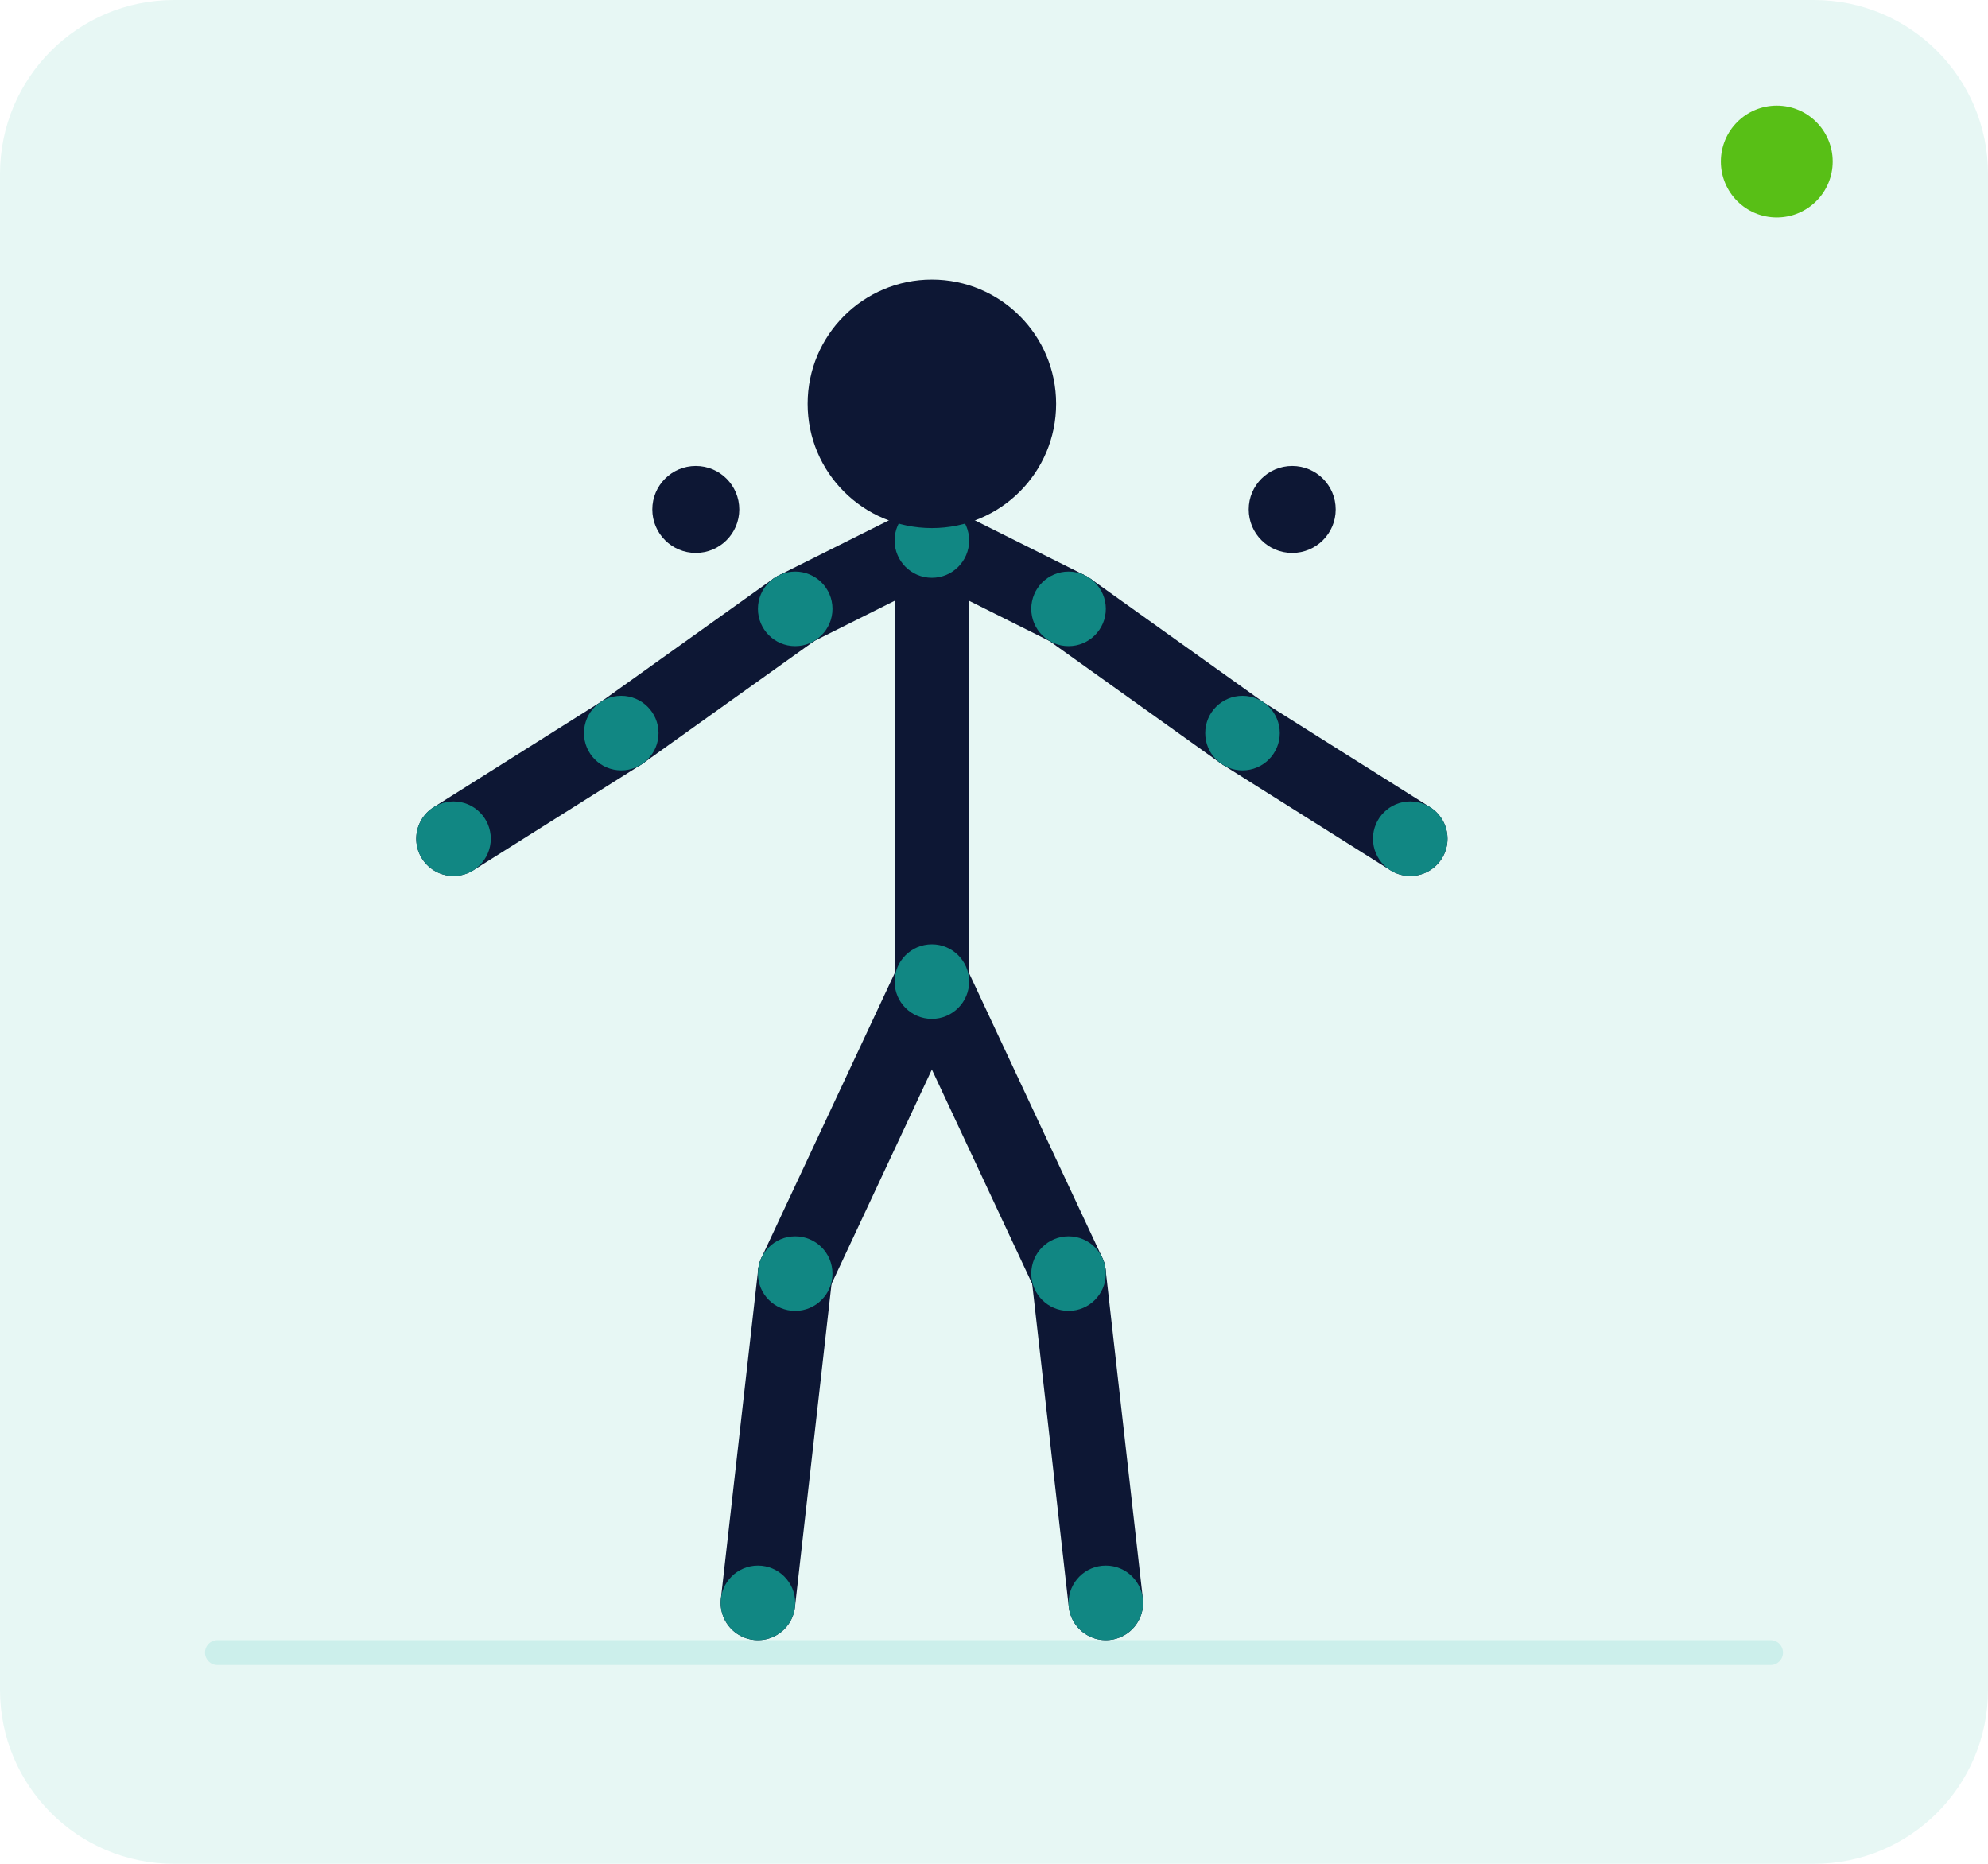
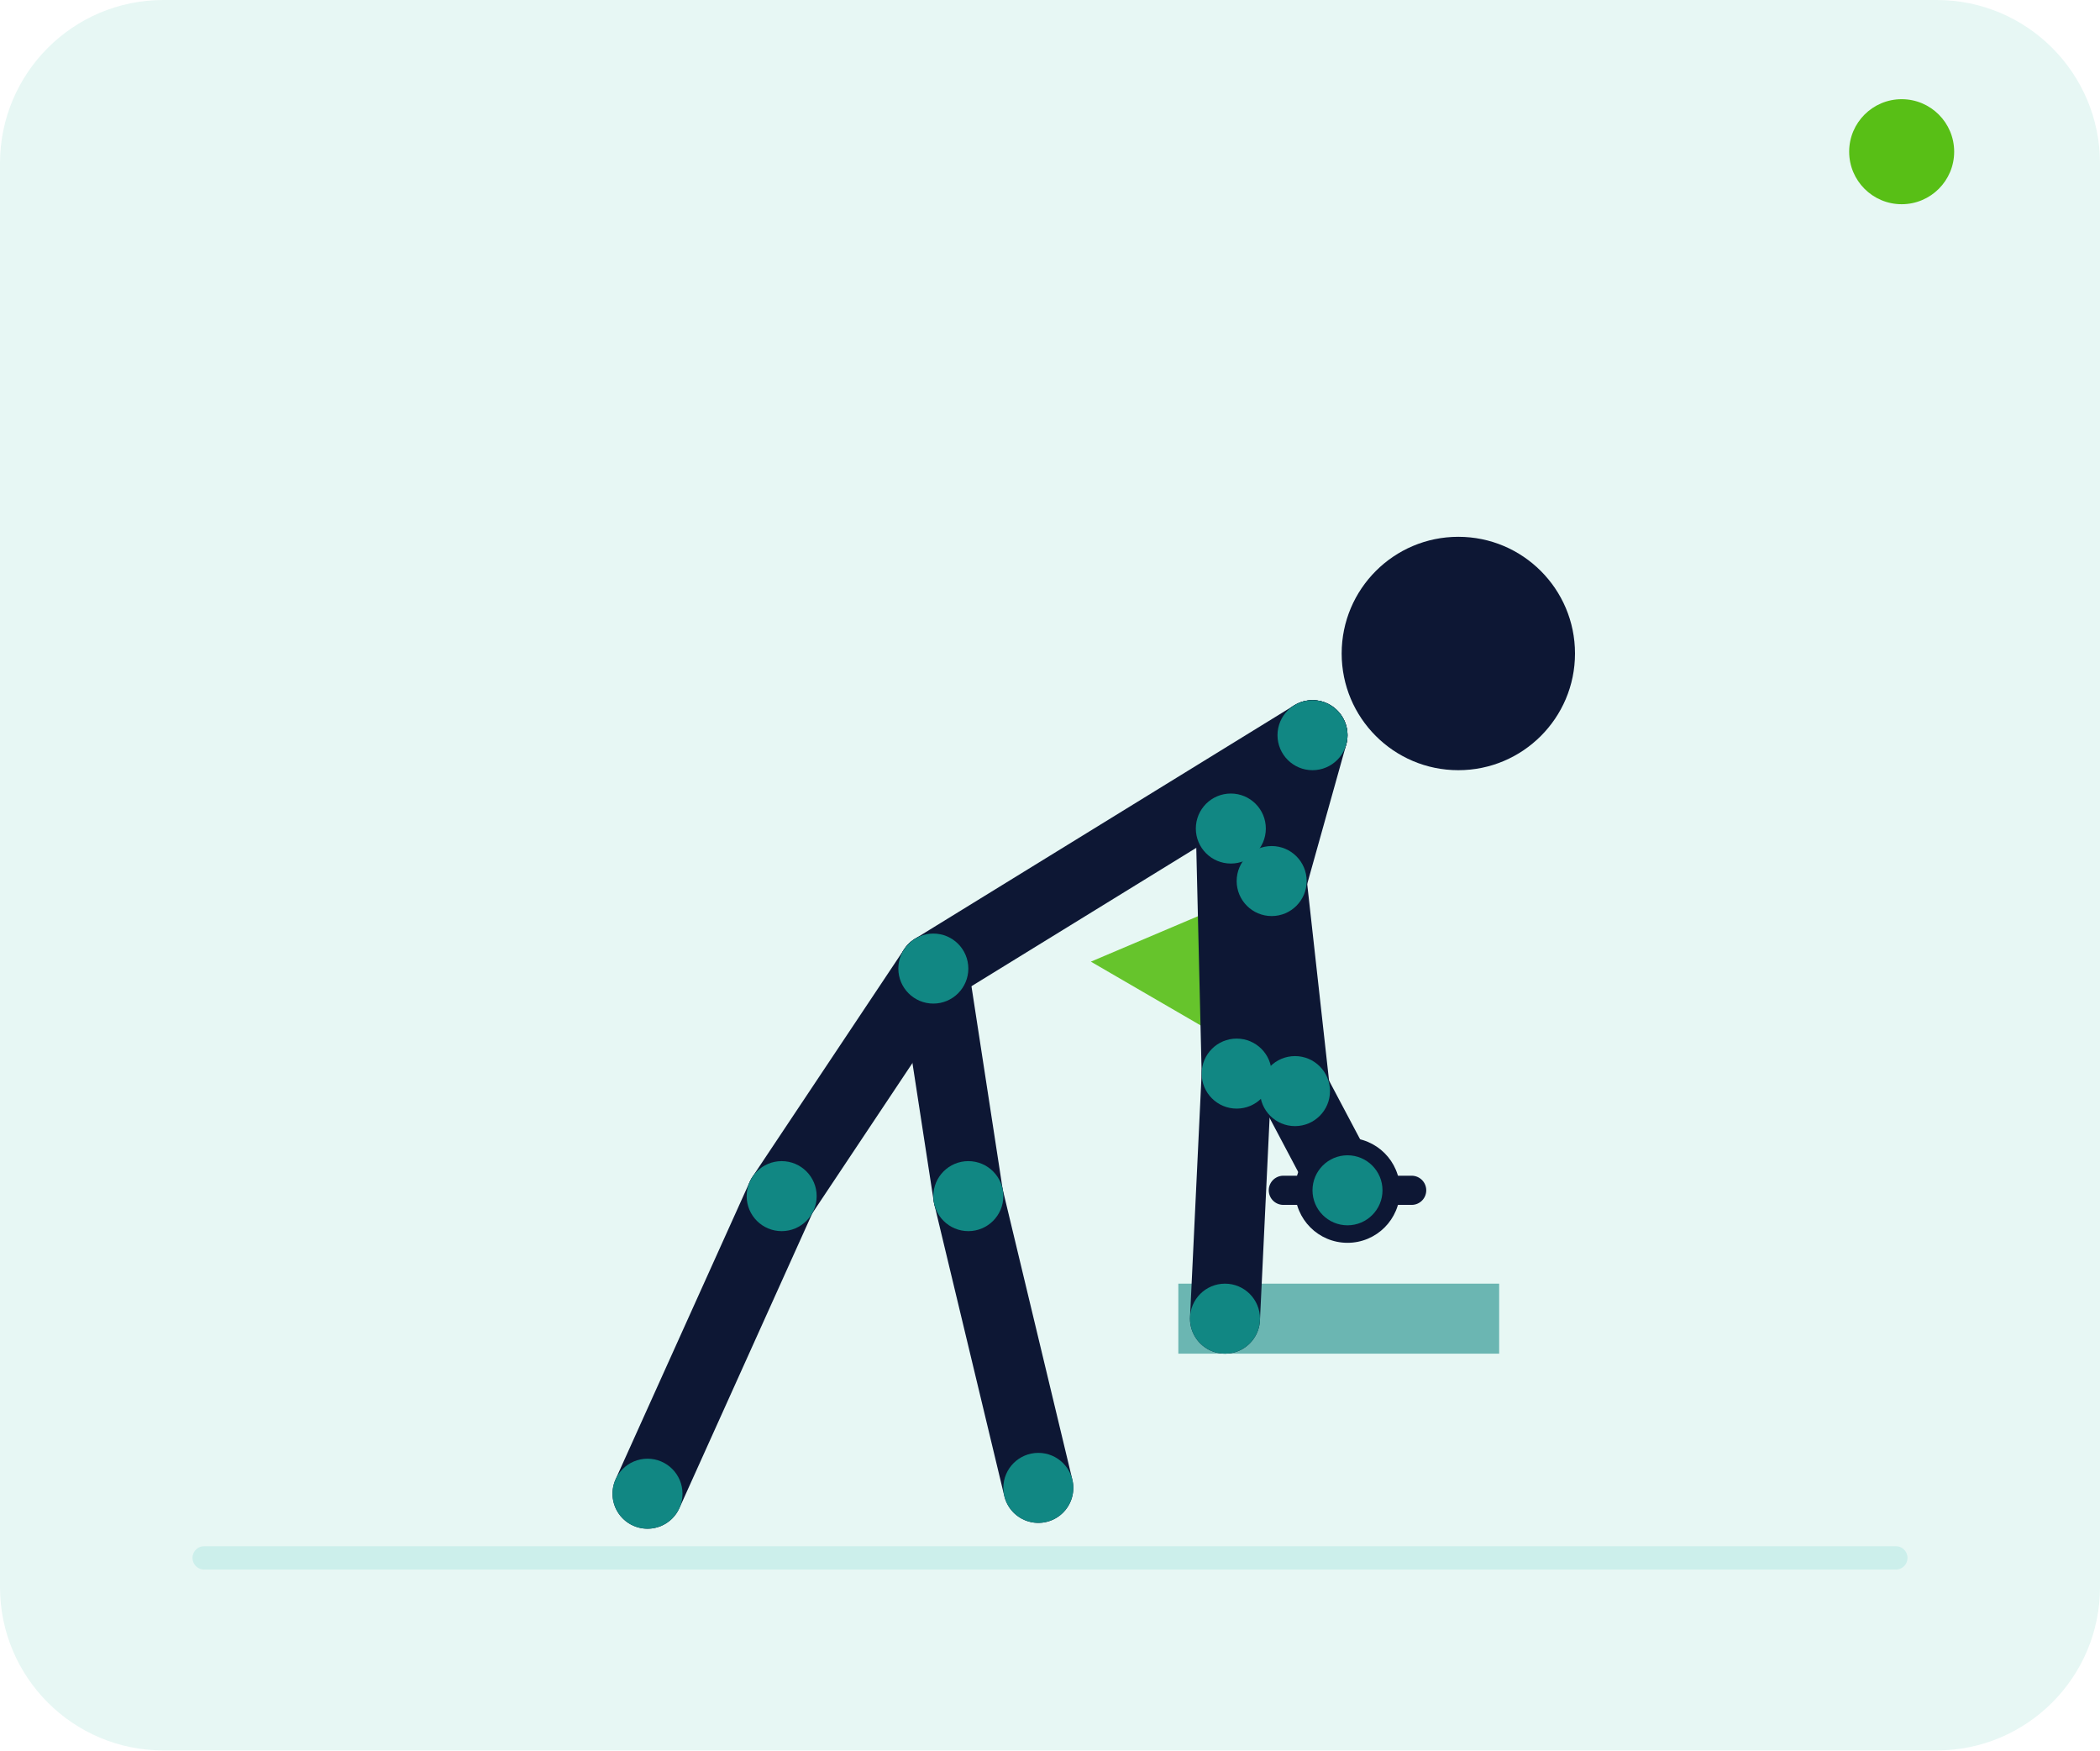
- <svg xmlns="http://www.w3.org/2000/svg" viewBox="0 0 320 300" role="img" aria-labelledby="title desc">
-   <rect width="320" height="300" rx="28" fill="#e7f7f4" />
-   <path d="M35 266h250" stroke="#ccefeb" stroke-width="4" stroke-linecap="round" />
-   <g fill="#0d1734">
-     <circle cx="112" cy="82" r="7" />
-     <circle cx="208" cy="82" r="7" />
-   </g>
+ <svg xmlns="http://www.w3.org/2000/svg" viewBox="0 0 360 300" role="img" aria-labelledby="title desc">
+   <defs>
+     <marker id="arrow" markerWidth="7" markerHeight="7" refX="6" refY="3.5" orient="auto">
+       <path d="M0 0L7 3.5L0 7z" fill="#58bf16" />
+     </marker>
+   </defs>
+   <rect width="360" height="300" rx="28" fill="#e7f7f4" />
+   <path d="M35 267h290" stroke="#ccefeb" stroke-width="4" stroke-linecap="round" />
+   <path d="M222 187 Q206 166 190 165" fill="none" stroke="#58bf16" stroke-width="3" stroke-dasharray="5 5" marker-end="url(#arrow)" opacity=".9" />
+   <path d="M202 220h55v12h-55zM246 232v33" fill="#118783" opacity=".58" />
+   <circle cx="231" cy="204" r="9" fill="#0d1734">
+     <animate attributeName="cx" values="231;207;231" dur="2.8s" repeatCount="indefinite" keyTimes="0;.5;1" calcMode="spline" keySplines=".4 0 .2 1;.4 0 .2 1" />
+     <animate attributeName="cy" values="204;164;204" dur="2.8s" repeatCount="indefinite" keyTimes="0;.5;1" calcMode="spline" keySplines=".4 0 .2 1;.4 0 .2 1" />
+   </circle>
+   <line x1="220" y1="204" x2="242" y2="204" stroke="#0d1734" stroke-width="5" stroke-linecap="round">
+     <animate attributeName="x1" values="220;196;220" dur="2.8s" repeatCount="indefinite" keyTimes="0;.5;1" calcMode="spline" keySplines=".4 0 .2 1;.4 0 .2 1" />
+     <animate attributeName="y1" values="204;164;204" dur="2.8s" repeatCount="indefinite" keyTimes="0;.5;1" calcMode="spline" keySplines=".4 0 .2 1;.4 0 .2 1" />
+     <animate attributeName="x2" values="242;218;242" dur="2.8s" repeatCount="indefinite" keyTimes="0;.5;1" calcMode="spline" keySplines=".4 0 .2 1;.4 0 .2 1" />
+     <animate attributeName="y2" values="204;164;204" dur="2.8s" repeatCount="indefinite" keyTimes="0;.5;1" calcMode="spline" keySplines=".4 0 .2 1;.4 0 .2 1" />
+   </line>
  <g>
-     <line x1="150" y1="87" x2="128" y2="98" stroke="#0d1734" stroke-width="12" stroke-linecap="round">
-       <animate attributeName="x1" values="150;150;150" dur="2.4s" repeatCount="indefinite" keyTimes="0;.5;1" calcMode="spline" keySplines=".4 0 .2 1;.4 0 .2 1" />
-       <animate attributeName="y1" values="87;87;87" dur="2.4s" repeatCount="indefinite" keyTimes="0;.5;1" calcMode="spline" keySplines=".4 0 .2 1;.4 0 .2 1" />
-       <animate attributeName="x2" values="128;128;128" dur="2.4s" repeatCount="indefinite" keyTimes="0;.5;1" calcMode="spline" keySplines=".4 0 .2 1;.4 0 .2 1" />
-       <animate attributeName="y2" values="98;98;98" dur="2.4s" repeatCount="indefinite" keyTimes="0;.5;1" calcMode="spline" keySplines=".4 0 .2 1;.4 0 .2 1" />
+     <line x1="225" y1="126" x2="211" y2="142" stroke="#0d1734" stroke-width="12" stroke-linecap="round">
+       <animate attributeName="x1" values="225;225;225" dur="2.8s" repeatCount="indefinite" keyTimes="0;.5;1" calcMode="spline" keySplines=".4 0 .2 1;.4 0 .2 1" />
+       <animate attributeName="y1" values="126;126;126" dur="2.8s" repeatCount="indefinite" keyTimes="0;.5;1" calcMode="spline" keySplines=".4 0 .2 1;.4 0 .2 1" />
+       <animate attributeName="x2" values="211;211;211" dur="2.8s" repeatCount="indefinite" keyTimes="0;.5;1" calcMode="spline" keySplines=".4 0 .2 1;.4 0 .2 1" />
+       <animate attributeName="y2" values="142;142;142" dur="2.8s" repeatCount="indefinite" keyTimes="0;.5;1" calcMode="spline" keySplines=".4 0 .2 1;.4 0 .2 1" />
    </line>
-     <line x1="150" y1="87" x2="172" y2="98" stroke="#0d1734" stroke-width="12" stroke-linecap="round">
-       <animate attributeName="x1" values="150;150;150" dur="2.4s" repeatCount="indefinite" keyTimes="0;.5;1" calcMode="spline" keySplines=".4 0 .2 1;.4 0 .2 1" />
-       <animate attributeName="y1" values="87;87;87" dur="2.4s" repeatCount="indefinite" keyTimes="0;.5;1" calcMode="spline" keySplines=".4 0 .2 1;.4 0 .2 1" />
-       <animate attributeName="x2" values="172;172;172" dur="2.4s" repeatCount="indefinite" keyTimes="0;.5;1" calcMode="spline" keySplines=".4 0 .2 1;.4 0 .2 1" />
-       <animate attributeName="y2" values="98;98;98" dur="2.4s" repeatCount="indefinite" keyTimes="0;.5;1" calcMode="spline" keySplines=".4 0 .2 1;.4 0 .2 1" />
+     <line x1="225" y1="126" x2="218" y2="151" stroke="#0d1734" stroke-width="12" stroke-linecap="round">
+       <animate attributeName="x1" values="225;225;225" dur="2.8s" repeatCount="indefinite" keyTimes="0;.5;1" calcMode="spline" keySplines=".4 0 .2 1;.4 0 .2 1" />
+       <animate attributeName="y1" values="126;126;126" dur="2.8s" repeatCount="indefinite" keyTimes="0;.5;1" calcMode="spline" keySplines=".4 0 .2 1;.4 0 .2 1" />
+       <animate attributeName="x2" values="218;218;218" dur="2.8s" repeatCount="indefinite" keyTimes="0;.5;1" calcMode="spline" keySplines=".4 0 .2 1;.4 0 .2 1" />
+       <animate attributeName="y2" values="151;151;151" dur="2.8s" repeatCount="indefinite" keyTimes="0;.5;1" calcMode="spline" keySplines=".4 0 .2 1;.4 0 .2 1" />
    </line>
-     <line x1="150" y1="87" x2="150" y2="158" stroke="#0d1734" stroke-width="12" stroke-linecap="round">
-       <animate attributeName="x1" values="150;150;150" dur="2.4s" repeatCount="indefinite" keyTimes="0;.5;1" calcMode="spline" keySplines=".4 0 .2 1;.4 0 .2 1" />
-       <animate attributeName="y1" values="87;87;87" dur="2.4s" repeatCount="indefinite" keyTimes="0;.5;1" calcMode="spline" keySplines=".4 0 .2 1;.4 0 .2 1" />
-       <animate attributeName="x2" values="150;150;150" dur="2.4s" repeatCount="indefinite" keyTimes="0;.5;1" calcMode="spline" keySplines=".4 0 .2 1;.4 0 .2 1" />
-       <animate attributeName="y2" values="158;158;158" dur="2.4s" repeatCount="indefinite" keyTimes="0;.5;1" calcMode="spline" keySplines=".4 0 .2 1;.4 0 .2 1" />
+     <line x1="225" y1="126" x2="160" y2="166" stroke="#0d1734" stroke-width="12" stroke-linecap="round">
+       <animate attributeName="x1" values="225;225;225" dur="2.8s" repeatCount="indefinite" keyTimes="0;.5;1" calcMode="spline" keySplines=".4 0 .2 1;.4 0 .2 1" />
+       <animate attributeName="y1" values="126;126;126" dur="2.8s" repeatCount="indefinite" keyTimes="0;.5;1" calcMode="spline" keySplines=".4 0 .2 1;.4 0 .2 1" />
+       <animate attributeName="x2" values="160;160;160" dur="2.8s" repeatCount="indefinite" keyTimes="0;.5;1" calcMode="spline" keySplines=".4 0 .2 1;.4 0 .2 1" />
+       <animate attributeName="y2" values="166;166;166" dur="2.8s" repeatCount="indefinite" keyTimes="0;.5;1" calcMode="spline" keySplines=".4 0 .2 1;.4 0 .2 1" />
    </line>
-     <line x1="128" y1="98" x2="100" y2="118" stroke="#0d1734" stroke-width="12" stroke-linecap="round">
-       <animate attributeName="x1" values="128;128;128" dur="2.4s" repeatCount="indefinite" keyTimes="0;.5;1" calcMode="spline" keySplines=".4 0 .2 1;.4 0 .2 1" />
-       <animate attributeName="y1" values="98;98;98" dur="2.4s" repeatCount="indefinite" keyTimes="0;.5;1" calcMode="spline" keySplines=".4 0 .2 1;.4 0 .2 1" />
-       <animate attributeName="x2" values="100;105;100" dur="2.4s" repeatCount="indefinite" keyTimes="0;.5;1" calcMode="spline" keySplines=".4 0 .2 1;.4 0 .2 1" />
-       <animate attributeName="y2" values="118;105;118" dur="2.4s" repeatCount="indefinite" keyTimes="0;.5;1" calcMode="spline" keySplines=".4 0 .2 1;.4 0 .2 1" />
+     <line x1="211" y1="142" x2="212" y2="184" stroke="#0d1734" stroke-width="12" stroke-linecap="round">
+       <animate attributeName="x1" values="211;211;211" dur="2.8s" repeatCount="indefinite" keyTimes="0;.5;1" calcMode="spline" keySplines=".4 0 .2 1;.4 0 .2 1" />
+       <animate attributeName="y1" values="142;142;142" dur="2.8s" repeatCount="indefinite" keyTimes="0;.5;1" calcMode="spline" keySplines=".4 0 .2 1;.4 0 .2 1" />
+       <animate attributeName="x2" values="212;212;212" dur="2.8s" repeatCount="indefinite" keyTimes="0;.5;1" calcMode="spline" keySplines=".4 0 .2 1;.4 0 .2 1" />
+       <animate attributeName="y2" values="184;184;184" dur="2.8s" repeatCount="indefinite" keyTimes="0;.5;1" calcMode="spline" keySplines=".4 0 .2 1;.4 0 .2 1" />
    </line>
-     <line x1="100" y1="118" x2="73" y2="135" stroke="#0d1734" stroke-width="12" stroke-linecap="round">
-       <animate attributeName="x1" values="100;105;100" dur="2.4s" repeatCount="indefinite" keyTimes="0;.5;1" calcMode="spline" keySplines=".4 0 .2 1;.4 0 .2 1" />
-       <animate attributeName="y1" values="118;105;118" dur="2.4s" repeatCount="indefinite" keyTimes="0;.5;1" calcMode="spline" keySplines=".4 0 .2 1;.4 0 .2 1" />
-       <animate attributeName="x2" values="73;127;73" dur="2.4s" repeatCount="indefinite" keyTimes="0;.5;1" calcMode="spline" keySplines=".4 0 .2 1;.4 0 .2 1" />
-       <animate attributeName="y2" values="135;112;135" dur="2.4s" repeatCount="indefinite" keyTimes="0;.5;1" calcMode="spline" keySplines=".4 0 .2 1;.4 0 .2 1" />
+     <line x1="212" y1="184" x2="210" y2="226" stroke="#0d1734" stroke-width="12" stroke-linecap="round">
+       <animate attributeName="x1" values="212;212;212" dur="2.8s" repeatCount="indefinite" keyTimes="0;.5;1" calcMode="spline" keySplines=".4 0 .2 1;.4 0 .2 1" />
+       <animate attributeName="y1" values="184;184;184" dur="2.8s" repeatCount="indefinite" keyTimes="0;.5;1" calcMode="spline" keySplines=".4 0 .2 1;.4 0 .2 1" />
+       <animate attributeName="x2" values="210;210;210" dur="2.8s" repeatCount="indefinite" keyTimes="0;.5;1" calcMode="spline" keySplines=".4 0 .2 1;.4 0 .2 1" />
+       <animate attributeName="y2" values="226;226;226" dur="2.8s" repeatCount="indefinite" keyTimes="0;.5;1" calcMode="spline" keySplines=".4 0 .2 1;.4 0 .2 1" />
    </line>
-     <line x1="172" y1="98" x2="200" y2="118" stroke="#0d1734" stroke-width="12" stroke-linecap="round">
-       <animate attributeName="x1" values="172;172;172" dur="2.4s" repeatCount="indefinite" keyTimes="0;.5;1" calcMode="spline" keySplines=".4 0 .2 1;.4 0 .2 1" />
-       <animate attributeName="y1" values="98;98;98" dur="2.4s" repeatCount="indefinite" keyTimes="0;.5;1" calcMode="spline" keySplines=".4 0 .2 1;.4 0 .2 1" />
-       <animate attributeName="x2" values="200;195;200" dur="2.4s" repeatCount="indefinite" keyTimes="0;.5;1" calcMode="spline" keySplines=".4 0 .2 1;.4 0 .2 1" />
-       <animate attributeName="y2" values="118;105;118" dur="2.4s" repeatCount="indefinite" keyTimes="0;.5;1" calcMode="spline" keySplines=".4 0 .2 1;.4 0 .2 1" />
+     <line x1="218" y1="151" x2="222" y2="187" stroke="#0d1734" stroke-width="12" stroke-linecap="round">
+       <animate attributeName="x1" values="218;218;218" dur="2.8s" repeatCount="indefinite" keyTimes="0;.5;1" calcMode="spline" keySplines=".4 0 .2 1;.4 0 .2 1" />
+       <animate attributeName="y1" values="151;151;151" dur="2.8s" repeatCount="indefinite" keyTimes="0;.5;1" calcMode="spline" keySplines=".4 0 .2 1;.4 0 .2 1" />
+       <animate attributeName="x2" values="222;190;222" dur="2.8s" repeatCount="indefinite" keyTimes="0;.5;1" calcMode="spline" keySplines=".4 0 .2 1;.4 0 .2 1" />
+       <animate attributeName="y2" values="187;165;187" dur="2.8s" repeatCount="indefinite" keyTimes="0;.5;1" calcMode="spline" keySplines=".4 0 .2 1;.4 0 .2 1" />
    </line>
-     <line x1="200" y1="118" x2="227" y2="135" stroke="#0d1734" stroke-width="12" stroke-linecap="round">
-       <animate attributeName="x1" values="200;195;200" dur="2.4s" repeatCount="indefinite" keyTimes="0;.5;1" calcMode="spline" keySplines=".4 0 .2 1;.4 0 .2 1" />
-       <animate attributeName="y1" values="118;105;118" dur="2.4s" repeatCount="indefinite" keyTimes="0;.5;1" calcMode="spline" keySplines=".4 0 .2 1;.4 0 .2 1" />
-       <animate attributeName="x2" values="227;173;227" dur="2.4s" repeatCount="indefinite" keyTimes="0;.5;1" calcMode="spline" keySplines=".4 0 .2 1;.4 0 .2 1" />
-       <animate attributeName="y2" values="135;112;135" dur="2.4s" repeatCount="indefinite" keyTimes="0;.5;1" calcMode="spline" keySplines=".4 0 .2 1;.4 0 .2 1" />
+     <line x1="222" y1="187" x2="231" y2="204" stroke="#0d1734" stroke-width="12" stroke-linecap="round">
+       <animate attributeName="x1" values="222;190;222" dur="2.8s" repeatCount="indefinite" keyTimes="0;.5;1" calcMode="spline" keySplines=".4 0 .2 1;.4 0 .2 1" />
+       <animate attributeName="y1" values="187;165;187" dur="2.8s" repeatCount="indefinite" keyTimes="0;.5;1" calcMode="spline" keySplines=".4 0 .2 1;.4 0 .2 1" />
+       <animate attributeName="x2" values="231;207;231" dur="2.8s" repeatCount="indefinite" keyTimes="0;.5;1" calcMode="spline" keySplines=".4 0 .2 1;.4 0 .2 1" />
+       <animate attributeName="y2" values="204;164;204" dur="2.8s" repeatCount="indefinite" keyTimes="0;.5;1" calcMode="spline" keySplines=".4 0 .2 1;.4 0 .2 1" />
    </line>
-     <line x1="150" y1="158" x2="128" y2="205" stroke="#0d1734" stroke-width="12" stroke-linecap="round">
-       <animate attributeName="x1" values="150;150;150" dur="2.4s" repeatCount="indefinite" keyTimes="0;.5;1" calcMode="spline" keySplines=".4 0 .2 1;.4 0 .2 1" />
-       <animate attributeName="y1" values="158;158;158" dur="2.4s" repeatCount="indefinite" keyTimes="0;.5;1" calcMode="spline" keySplines=".4 0 .2 1;.4 0 .2 1" />
-       <animate attributeName="x2" values="128;128;128" dur="2.4s" repeatCount="indefinite" keyTimes="0;.5;1" calcMode="spline" keySplines=".4 0 .2 1;.4 0 .2 1" />
-       <animate attributeName="y2" values="205;205;205" dur="2.4s" repeatCount="indefinite" keyTimes="0;.5;1" calcMode="spline" keySplines=".4 0 .2 1;.4 0 .2 1" />
+     <line x1="160" y1="166" x2="134" y2="205" stroke="#0d1734" stroke-width="12" stroke-linecap="round">
+       <animate attributeName="x1" values="160;160;160" dur="2.8s" repeatCount="indefinite" keyTimes="0;.5;1" calcMode="spline" keySplines=".4 0 .2 1;.4 0 .2 1" />
+       <animate attributeName="y1" values="166;166;166" dur="2.8s" repeatCount="indefinite" keyTimes="0;.5;1" calcMode="spline" keySplines=".4 0 .2 1;.4 0 .2 1" />
+       <animate attributeName="x2" values="134;134;134" dur="2.8s" repeatCount="indefinite" keyTimes="0;.5;1" calcMode="spline" keySplines=".4 0 .2 1;.4 0 .2 1" />
+       <animate attributeName="y2" values="205;205;205" dur="2.8s" repeatCount="indefinite" keyTimes="0;.5;1" calcMode="spline" keySplines=".4 0 .2 1;.4 0 .2 1" />
    </line>
-     <line x1="128" y1="205" x2="122" y2="258" stroke="#0d1734" stroke-width="12" stroke-linecap="round">
-       <animate attributeName="x1" values="128;128;128" dur="2.4s" repeatCount="indefinite" keyTimes="0;.5;1" calcMode="spline" keySplines=".4 0 .2 1;.4 0 .2 1" />
-       <animate attributeName="y1" values="205;205;205" dur="2.4s" repeatCount="indefinite" keyTimes="0;.5;1" calcMode="spline" keySplines=".4 0 .2 1;.4 0 .2 1" />
-       <animate attributeName="x2" values="122;122;122" dur="2.4s" repeatCount="indefinite" keyTimes="0;.5;1" calcMode="spline" keySplines=".4 0 .2 1;.4 0 .2 1" />
-       <animate attributeName="y2" values="258;258;258" dur="2.4s" repeatCount="indefinite" keyTimes="0;.5;1" calcMode="spline" keySplines=".4 0 .2 1;.4 0 .2 1" />
+     <line x1="134" y1="205" x2="111" y2="256" stroke="#0d1734" stroke-width="12" stroke-linecap="round">
+       <animate attributeName="x1" values="134;134;134" dur="2.8s" repeatCount="indefinite" keyTimes="0;.5;1" calcMode="spline" keySplines=".4 0 .2 1;.4 0 .2 1" />
+       <animate attributeName="y1" values="205;205;205" dur="2.8s" repeatCount="indefinite" keyTimes="0;.5;1" calcMode="spline" keySplines=".4 0 .2 1;.4 0 .2 1" />
+       <animate attributeName="x2" values="111;111;111" dur="2.8s" repeatCount="indefinite" keyTimes="0;.5;1" calcMode="spline" keySplines=".4 0 .2 1;.4 0 .2 1" />
+       <animate attributeName="y2" values="256;256;256" dur="2.8s" repeatCount="indefinite" keyTimes="0;.5;1" calcMode="spline" keySplines=".4 0 .2 1;.4 0 .2 1" />
    </line>
-     <line x1="150" y1="158" x2="172" y2="205" stroke="#0d1734" stroke-width="12" stroke-linecap="round">
-       <animate attributeName="x1" values="150;150;150" dur="2.4s" repeatCount="indefinite" keyTimes="0;.5;1" calcMode="spline" keySplines=".4 0 .2 1;.4 0 .2 1" />
-       <animate attributeName="y1" values="158;158;158" dur="2.4s" repeatCount="indefinite" keyTimes="0;.5;1" calcMode="spline" keySplines=".4 0 .2 1;.4 0 .2 1" />
-       <animate attributeName="x2" values="172;172;172" dur="2.4s" repeatCount="indefinite" keyTimes="0;.5;1" calcMode="spline" keySplines=".4 0 .2 1;.4 0 .2 1" />
-       <animate attributeName="y2" values="205;205;205" dur="2.4s" repeatCount="indefinite" keyTimes="0;.5;1" calcMode="spline" keySplines=".4 0 .2 1;.4 0 .2 1" />
+     <line x1="160" y1="166" x2="166" y2="205" stroke="#0d1734" stroke-width="12" stroke-linecap="round">
+       <animate attributeName="x1" values="160;160;160" dur="2.8s" repeatCount="indefinite" keyTimes="0;.5;1" calcMode="spline" keySplines=".4 0 .2 1;.4 0 .2 1" />
+       <animate attributeName="y1" values="166;166;166" dur="2.8s" repeatCount="indefinite" keyTimes="0;.5;1" calcMode="spline" keySplines=".4 0 .2 1;.4 0 .2 1" />
+       <animate attributeName="x2" values="166;166;166" dur="2.8s" repeatCount="indefinite" keyTimes="0;.5;1" calcMode="spline" keySplines=".4 0 .2 1;.4 0 .2 1" />
+       <animate attributeName="y2" values="205;205;205" dur="2.8s" repeatCount="indefinite" keyTimes="0;.5;1" calcMode="spline" keySplines=".4 0 .2 1;.4 0 .2 1" />
    </line>
-     <line x1="172" y1="205" x2="178" y2="258" stroke="#0d1734" stroke-width="12" stroke-linecap="round">
-       <animate attributeName="x1" values="172;172;172" dur="2.4s" repeatCount="indefinite" keyTimes="0;.5;1" calcMode="spline" keySplines=".4 0 .2 1;.4 0 .2 1" />
-       <animate attributeName="y1" values="205;205;205" dur="2.4s" repeatCount="indefinite" keyTimes="0;.5;1" calcMode="spline" keySplines=".4 0 .2 1;.4 0 .2 1" />
-       <animate attributeName="x2" values="178;178;178" dur="2.4s" repeatCount="indefinite" keyTimes="0;.5;1" calcMode="spline" keySplines=".4 0 .2 1;.4 0 .2 1" />
-       <animate attributeName="y2" values="258;258;258" dur="2.4s" repeatCount="indefinite" keyTimes="0;.5;1" calcMode="spline" keySplines=".4 0 .2 1;.4 0 .2 1" />
+     <line x1="166" y1="205" x2="178" y2="255" stroke="#0d1734" stroke-width="12" stroke-linecap="round">
+       <animate attributeName="x1" values="166;166;166" dur="2.8s" repeatCount="indefinite" keyTimes="0;.5;1" calcMode="spline" keySplines=".4 0 .2 1;.4 0 .2 1" />
+       <animate attributeName="y1" values="205;205;205" dur="2.8s" repeatCount="indefinite" keyTimes="0;.5;1" calcMode="spline" keySplines=".4 0 .2 1;.4 0 .2 1" />
+       <animate attributeName="x2" values="178;178;178" dur="2.8s" repeatCount="indefinite" keyTimes="0;.5;1" calcMode="spline" keySplines=".4 0 .2 1;.4 0 .2 1" />
+       <animate attributeName="y2" values="255;255;255" dur="2.8s" repeatCount="indefinite" keyTimes="0;.5;1" calcMode="spline" keySplines=".4 0 .2 1;.4 0 .2 1" />
    </line>
-     <circle cx="150" cy="87" r="6" fill="#118783">
-       <animate attributeName="cx" values="150;150;150" dur="2.4s" repeatCount="indefinite" keyTimes="0;.5;1" calcMode="spline" keySplines=".4 0 .2 1;.4 0 .2 1" />
-       <animate attributeName="cy" values="87;87;87" dur="2.4s" repeatCount="indefinite" keyTimes="0;.5;1" calcMode="spline" keySplines=".4 0 .2 1;.4 0 .2 1" />
+     <circle cx="225" cy="126" r="6" fill="#118783">
+       <animate attributeName="cx" values="225;225;225" dur="2.8s" repeatCount="indefinite" keyTimes="0;.5;1" calcMode="spline" keySplines=".4 0 .2 1;.4 0 .2 1" />
+       <animate attributeName="cy" values="126;126;126" dur="2.8s" repeatCount="indefinite" keyTimes="0;.5;1" calcMode="spline" keySplines=".4 0 .2 1;.4 0 .2 1" />
    </circle>
-     <circle cx="150" cy="158" r="6" fill="#118783">
-       <animate attributeName="cx" values="150;150;150" dur="2.4s" repeatCount="indefinite" keyTimes="0;.5;1" calcMode="spline" keySplines=".4 0 .2 1;.4 0 .2 1" />
-       <animate attributeName="cy" values="158;158;158" dur="2.4s" repeatCount="indefinite" keyTimes="0;.5;1" calcMode="spline" keySplines=".4 0 .2 1;.4 0 .2 1" />
+     <circle cx="160" cy="166" r="6" fill="#118783">
+       <animate attributeName="cx" values="160;160;160" dur="2.8s" repeatCount="indefinite" keyTimes="0;.5;1" calcMode="spline" keySplines=".4 0 .2 1;.4 0 .2 1" />
+       <animate attributeName="cy" values="166;166;166" dur="2.8s" repeatCount="indefinite" keyTimes="0;.5;1" calcMode="spline" keySplines=".4 0 .2 1;.4 0 .2 1" />
    </circle>
-     <circle cx="128" cy="98" r="6" fill="#118783">
-       <animate attributeName="cx" values="128;128;128" dur="2.4s" repeatCount="indefinite" keyTimes="0;.5;1" calcMode="spline" keySplines=".4 0 .2 1;.4 0 .2 1" />
-       <animate attributeName="cy" values="98;98;98" dur="2.4s" repeatCount="indefinite" keyTimes="0;.5;1" calcMode="spline" keySplines=".4 0 .2 1;.4 0 .2 1" />
+     <circle cx="211" cy="142" r="6" fill="#118783">
+       <animate attributeName="cx" values="211;211;211" dur="2.8s" repeatCount="indefinite" keyTimes="0;.5;1" calcMode="spline" keySplines=".4 0 .2 1;.4 0 .2 1" />
+       <animate attributeName="cy" values="142;142;142" dur="2.8s" repeatCount="indefinite" keyTimes="0;.5;1" calcMode="spline" keySplines=".4 0 .2 1;.4 0 .2 1" />
    </circle>
-     <circle cx="172" cy="98" r="6" fill="#118783">
-       <animate attributeName="cx" values="172;172;172" dur="2.4s" repeatCount="indefinite" keyTimes="0;.5;1" calcMode="spline" keySplines=".4 0 .2 1;.4 0 .2 1" />
-       <animate attributeName="cy" values="98;98;98" dur="2.4s" repeatCount="indefinite" keyTimes="0;.5;1" calcMode="spline" keySplines=".4 0 .2 1;.4 0 .2 1" />
+     <circle cx="218" cy="151" r="6" fill="#118783">
+       <animate attributeName="cx" values="218;218;218" dur="2.8s" repeatCount="indefinite" keyTimes="0;.5;1" calcMode="spline" keySplines=".4 0 .2 1;.4 0 .2 1" />
+       <animate attributeName="cy" values="151;151;151" dur="2.8s" repeatCount="indefinite" keyTimes="0;.5;1" calcMode="spline" keySplines=".4 0 .2 1;.4 0 .2 1" />
    </circle>
-     <circle cx="100" cy="118" r="6" fill="#118783">
-       <animate attributeName="cx" values="100;105;100" dur="2.4s" repeatCount="indefinite" keyTimes="0;.5;1" calcMode="spline" keySplines=".4 0 .2 1;.4 0 .2 1" />
-       <animate attributeName="cy" values="118;105;118" dur="2.4s" repeatCount="indefinite" keyTimes="0;.5;1" calcMode="spline" keySplines=".4 0 .2 1;.4 0 .2 1" />
+     <circle cx="212" cy="184" r="6" fill="#118783">
+       <animate attributeName="cx" values="212;212;212" dur="2.8s" repeatCount="indefinite" keyTimes="0;.5;1" calcMode="spline" keySplines=".4 0 .2 1;.4 0 .2 1" />
+       <animate attributeName="cy" values="184;184;184" dur="2.8s" repeatCount="indefinite" keyTimes="0;.5;1" calcMode="spline" keySplines=".4 0 .2 1;.4 0 .2 1" />
    </circle>
-     <circle cx="200" cy="118" r="6" fill="#118783">
-       <animate attributeName="cx" values="200;195;200" dur="2.4s" repeatCount="indefinite" keyTimes="0;.5;1" calcMode="spline" keySplines=".4 0 .2 1;.4 0 .2 1" />
-       <animate attributeName="cy" values="118;105;118" dur="2.4s" repeatCount="indefinite" keyTimes="0;.5;1" calcMode="spline" keySplines=".4 0 .2 1;.4 0 .2 1" />
+     <circle cx="222" cy="187" r="6" fill="#118783">
+       <animate attributeName="cx" values="222;190;222" dur="2.8s" repeatCount="indefinite" keyTimes="0;.5;1" calcMode="spline" keySplines=".4 0 .2 1;.4 0 .2 1" />
+       <animate attributeName="cy" values="187;165;187" dur="2.8s" repeatCount="indefinite" keyTimes="0;.5;1" calcMode="spline" keySplines=".4 0 .2 1;.4 0 .2 1" />
    </circle>
-     <circle cx="73" cy="135" r="6" fill="#118783">
-       <animate attributeName="cx" values="73;127;73" dur="2.4s" repeatCount="indefinite" keyTimes="0;.5;1" calcMode="spline" keySplines=".4 0 .2 1;.4 0 .2 1" />
-       <animate attributeName="cy" values="135;112;135" dur="2.4s" repeatCount="indefinite" keyTimes="0;.5;1" calcMode="spline" keySplines=".4 0 .2 1;.4 0 .2 1" />
+     <circle cx="210" cy="226" r="6" fill="#118783">
+       <animate attributeName="cx" values="210;210;210" dur="2.8s" repeatCount="indefinite" keyTimes="0;.5;1" calcMode="spline" keySplines=".4 0 .2 1;.4 0 .2 1" />
+       <animate attributeName="cy" values="226;226;226" dur="2.8s" repeatCount="indefinite" keyTimes="0;.5;1" calcMode="spline" keySplines=".4 0 .2 1;.4 0 .2 1" />
    </circle>
-     <circle cx="227" cy="135" r="6" fill="#118783">
-       <animate attributeName="cx" values="227;173;227" dur="2.4s" repeatCount="indefinite" keyTimes="0;.5;1" calcMode="spline" keySplines=".4 0 .2 1;.4 0 .2 1" />
-       <animate attributeName="cy" values="135;112;135" dur="2.4s" repeatCount="indefinite" keyTimes="0;.5;1" calcMode="spline" keySplines=".4 0 .2 1;.4 0 .2 1" />
+     <circle cx="231" cy="204" r="6" fill="#118783">
+       <animate attributeName="cx" values="231;207;231" dur="2.8s" repeatCount="indefinite" keyTimes="0;.5;1" calcMode="spline" keySplines=".4 0 .2 1;.4 0 .2 1" />
+       <animate attributeName="cy" values="204;164;204" dur="2.8s" repeatCount="indefinite" keyTimes="0;.5;1" calcMode="spline" keySplines=".4 0 .2 1;.4 0 .2 1" />
    </circle>
-     <circle cx="128" cy="205" r="6" fill="#118783">
-       <animate attributeName="cx" values="128;128;128" dur="2.4s" repeatCount="indefinite" keyTimes="0;.5;1" calcMode="spline" keySplines=".4 0 .2 1;.4 0 .2 1" />
-       <animate attributeName="cy" values="205;205;205" dur="2.4s" repeatCount="indefinite" keyTimes="0;.5;1" calcMode="spline" keySplines=".4 0 .2 1;.4 0 .2 1" />
+     <circle cx="134" cy="205" r="6" fill="#118783">
+       <animate attributeName="cx" values="134;134;134" dur="2.8s" repeatCount="indefinite" keyTimes="0;.5;1" calcMode="spline" keySplines=".4 0 .2 1;.4 0 .2 1" />
+       <animate attributeName="cy" values="205;205;205" dur="2.8s" repeatCount="indefinite" keyTimes="0;.5;1" calcMode="spline" keySplines=".4 0 .2 1;.4 0 .2 1" />
    </circle>
-     <circle cx="172" cy="205" r="6" fill="#118783">
-       <animate attributeName="cx" values="172;172;172" dur="2.4s" repeatCount="indefinite" keyTimes="0;.5;1" calcMode="spline" keySplines=".4 0 .2 1;.4 0 .2 1" />
-       <animate attributeName="cy" values="205;205;205" dur="2.4s" repeatCount="indefinite" keyTimes="0;.5;1" calcMode="spline" keySplines=".4 0 .2 1;.4 0 .2 1" />
+     <circle cx="166" cy="205" r="6" fill="#118783">
+       <animate attributeName="cx" values="166;166;166" dur="2.8s" repeatCount="indefinite" keyTimes="0;.5;1" calcMode="spline" keySplines=".4 0 .2 1;.4 0 .2 1" />
+       <animate attributeName="cy" values="205;205;205" dur="2.8s" repeatCount="indefinite" keyTimes="0;.5;1" calcMode="spline" keySplines=".4 0 .2 1;.4 0 .2 1" />
    </circle>
-     <circle cx="122" cy="258" r="6" fill="#118783">
-       <animate attributeName="cx" values="122;122;122" dur="2.4s" repeatCount="indefinite" keyTimes="0;.5;1" calcMode="spline" keySplines=".4 0 .2 1;.4 0 .2 1" />
-       <animate attributeName="cy" values="258;258;258" dur="2.4s" repeatCount="indefinite" keyTimes="0;.5;1" calcMode="spline" keySplines=".4 0 .2 1;.4 0 .2 1" />
+     <circle cx="111" cy="256" r="6" fill="#118783">
+       <animate attributeName="cx" values="111;111;111" dur="2.8s" repeatCount="indefinite" keyTimes="0;.5;1" calcMode="spline" keySplines=".4 0 .2 1;.4 0 .2 1" />
+       <animate attributeName="cy" values="256;256;256" dur="2.8s" repeatCount="indefinite" keyTimes="0;.5;1" calcMode="spline" keySplines=".4 0 .2 1;.4 0 .2 1" />
    </circle>
-     <circle cx="178" cy="258" r="6" fill="#118783">
-       <animate attributeName="cx" values="178;178;178" dur="2.4s" repeatCount="indefinite" keyTimes="0;.5;1" calcMode="spline" keySplines=".4 0 .2 1;.4 0 .2 1" />
-       <animate attributeName="cy" values="258;258;258" dur="2.4s" repeatCount="indefinite" keyTimes="0;.5;1" calcMode="spline" keySplines=".4 0 .2 1;.4 0 .2 1" />
+     <circle cx="178" cy="255" r="6" fill="#118783">
+       <animate attributeName="cx" values="178;178;178" dur="2.8s" repeatCount="indefinite" keyTimes="0;.5;1" calcMode="spline" keySplines=".4 0 .2 1;.4 0 .2 1" />
+       <animate attributeName="cy" values="255;255;255" dur="2.8s" repeatCount="indefinite" keyTimes="0;.5;1" calcMode="spline" keySplines=".4 0 .2 1;.4 0 .2 1" />
    </circle>
-     <circle cx="150" cy="65" r="20" fill="#0d1734">
-       <animate attributeName="cx" values="150;150;150" dur="2.4s" repeatCount="indefinite" keyTimes="0;.5;1" calcMode="spline" keySplines=".4 0 .2 1;.4 0 .2 1" />
-       <animate attributeName="cy" values="65;65;65" dur="2.4s" repeatCount="indefinite" keyTimes="0;.5;1" calcMode="spline" keySplines=".4 0 .2 1;.4 0 .2 1" />
+     <circle cx="250" cy="112" r="20" fill="#0d1734">
+       <animate attributeName="cx" values="250;250;250" dur="2.8s" repeatCount="indefinite" keyTimes="0;.5;1" calcMode="spline" keySplines=".4 0 .2 1;.4 0 .2 1" />
+       <animate attributeName="cy" values="112;112;112" dur="2.8s" repeatCount="indefinite" keyTimes="0;.5;1" calcMode="spline" keySplines=".4 0 .2 1;.4 0 .2 1" />
    </circle>
  </g>
-   <circle cx="286" cy="26" r="9" fill="#58bf16">
-     <animate attributeName="opacity" values=".35;1;.35" dur="2.4s" repeatCount="indefinite" />
+   <circle cx="326" cy="26" r="9" fill="#58bf16">
+     <animate attributeName="opacity" values=".35;1;.35" dur="2.8s" repeatCount="indefinite" />
  </circle>
</svg>
